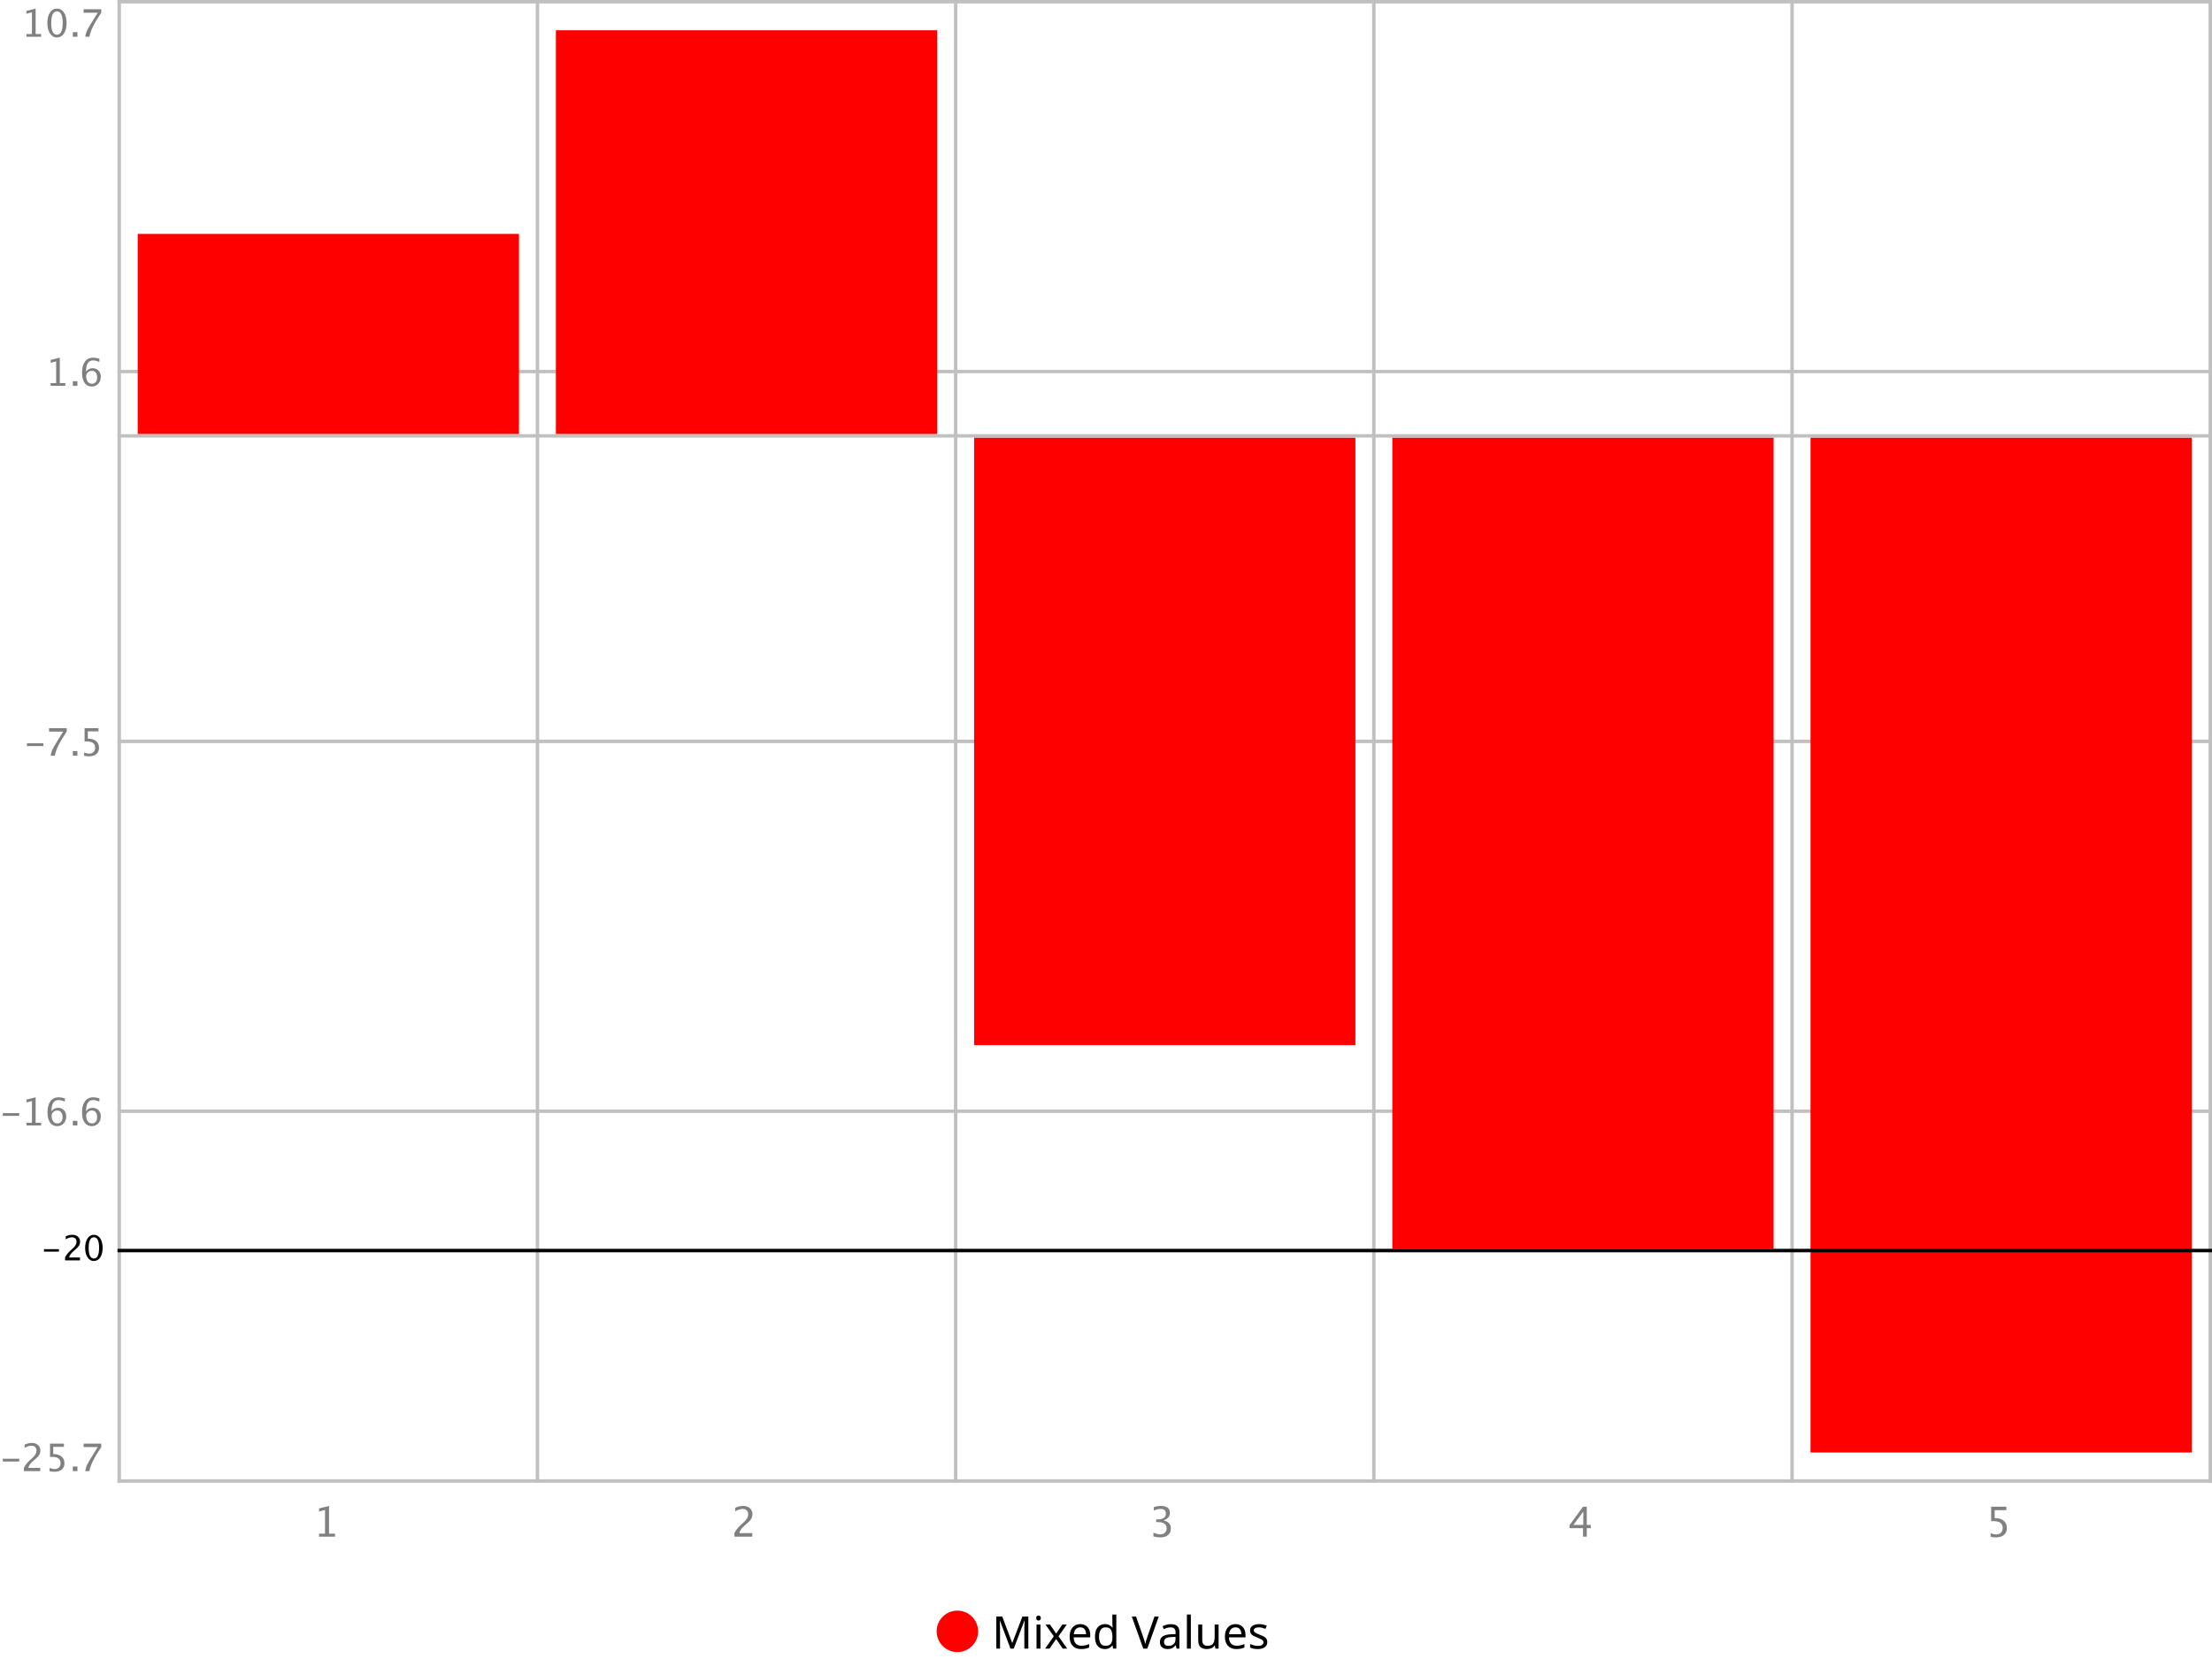
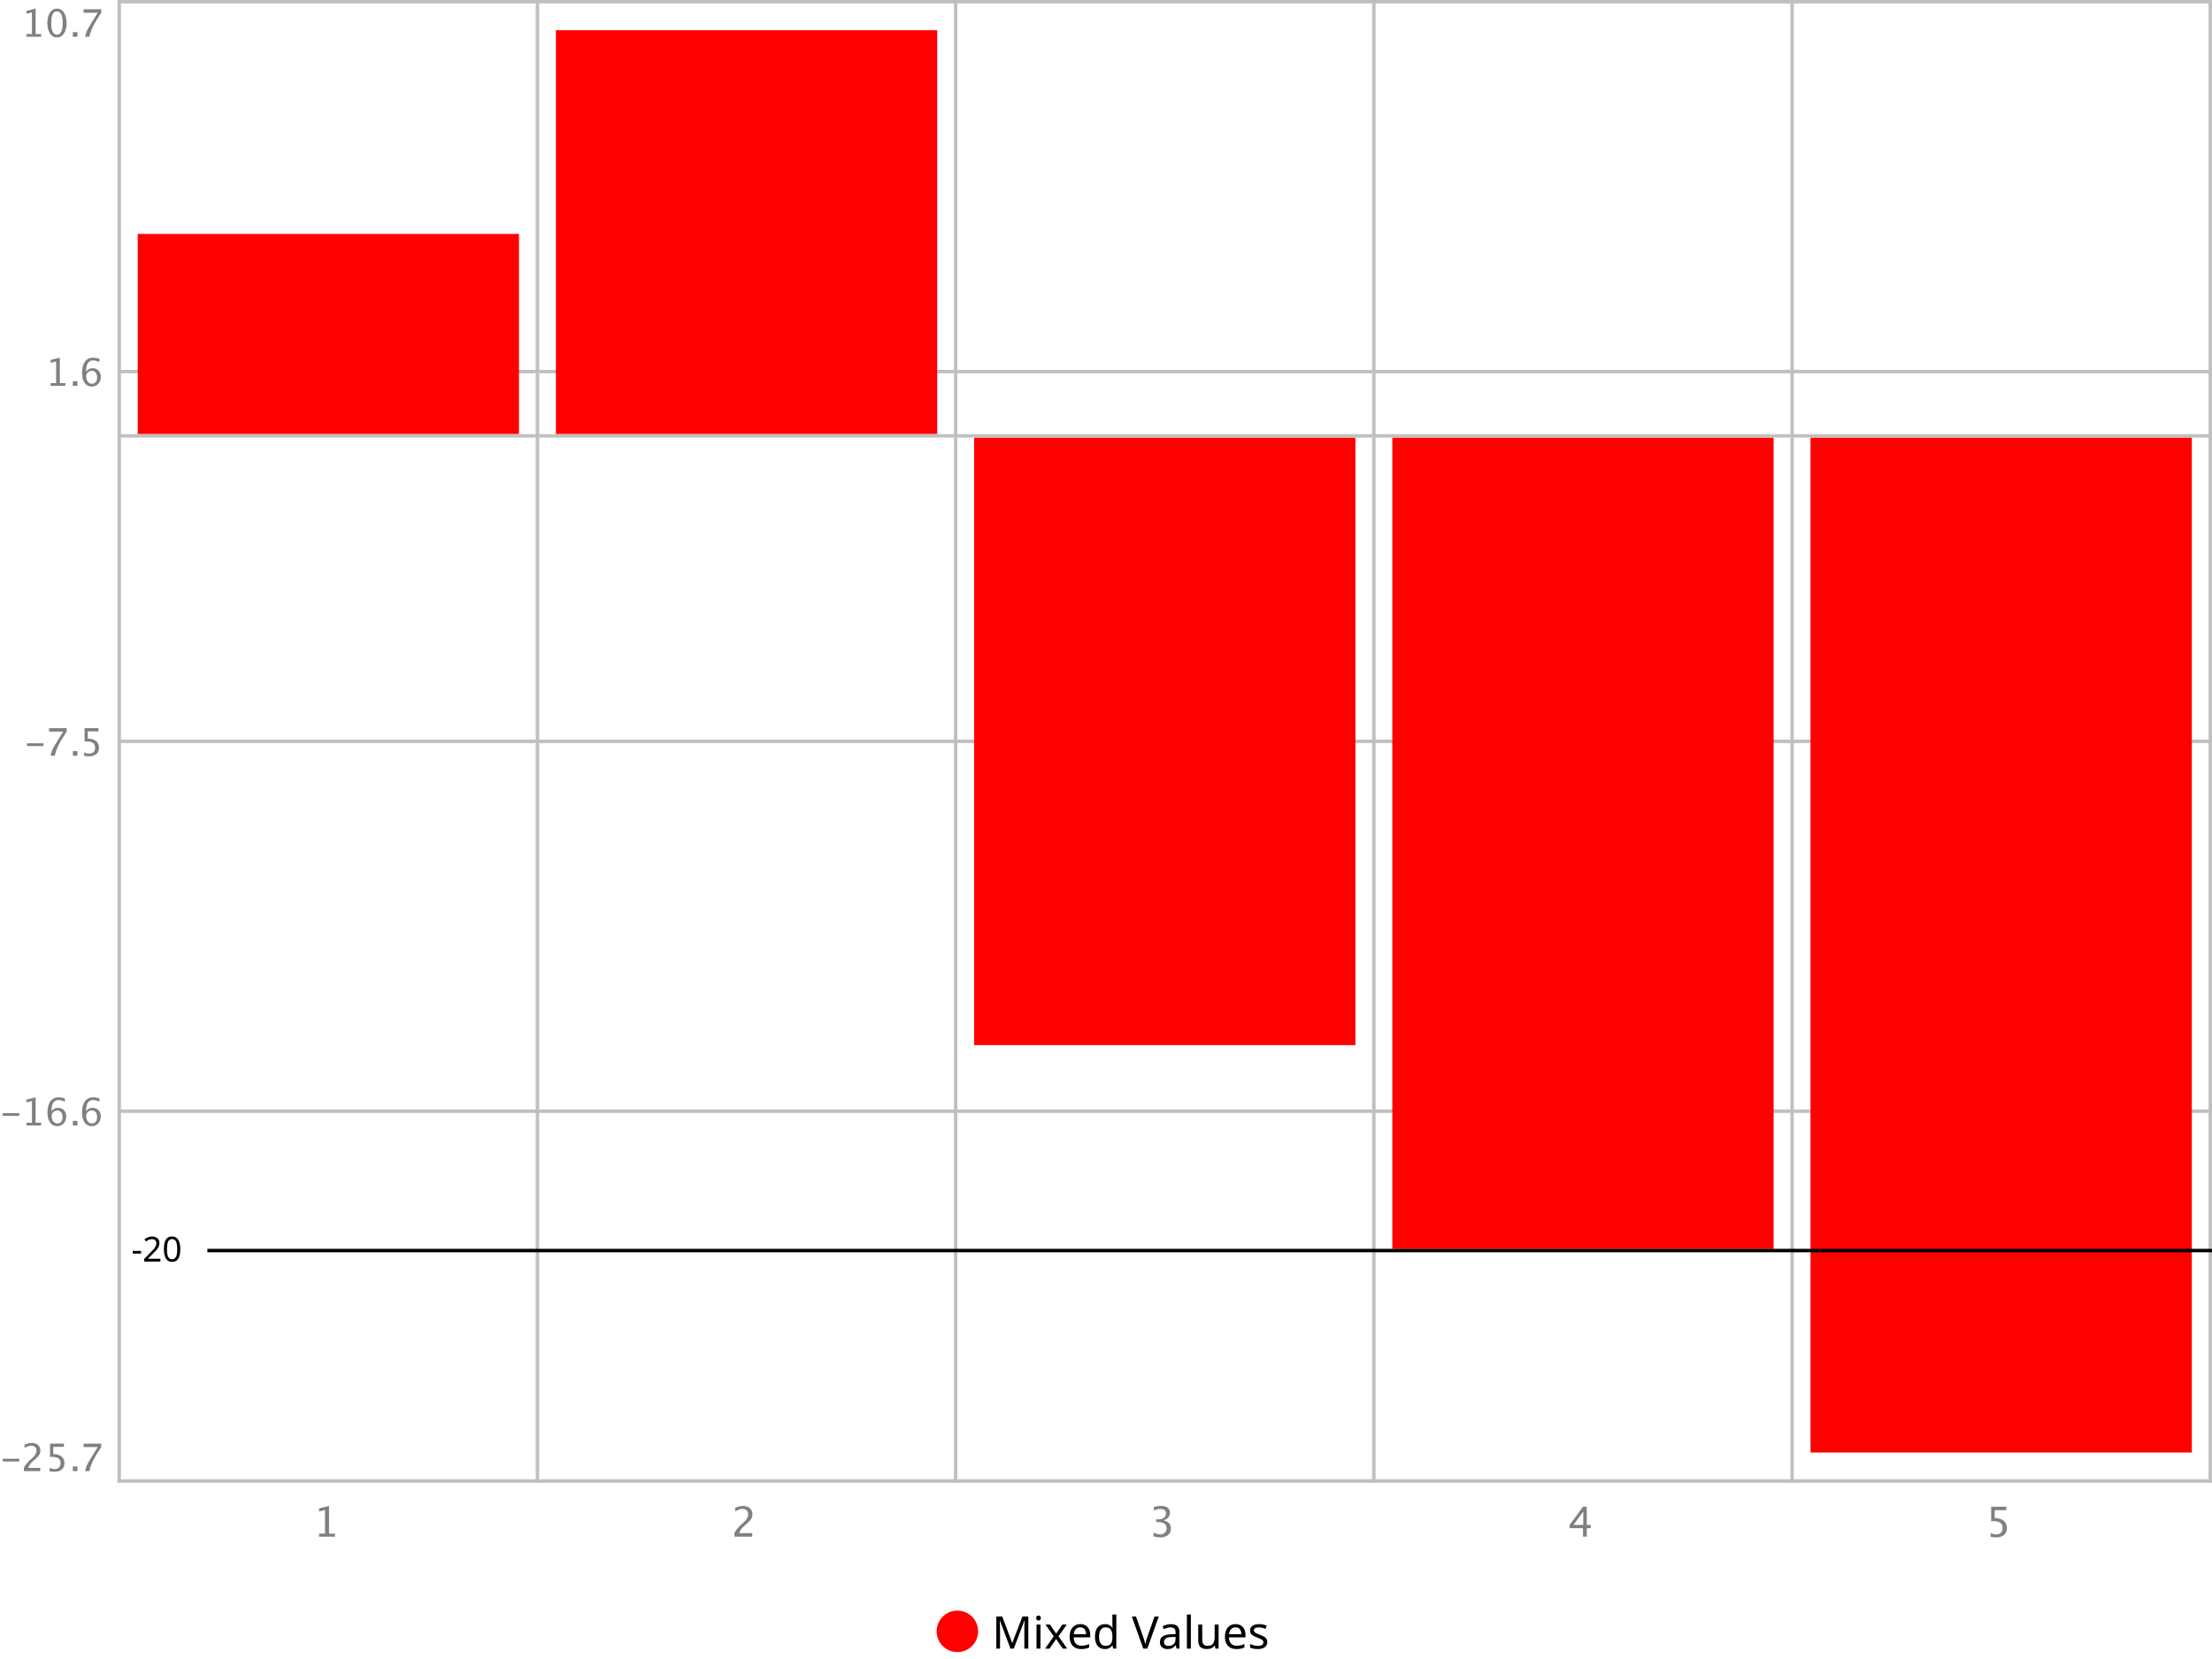
<svg xmlns="http://www.w3.org/2000/svg" color-interpolation="auto" color-rendering="auto" fill="black" fill-opacity="1" font-family="'Dialog'" font-size="12px" font-style="normal" font-weight="normal" height="480" image-rendering="auto" shape-rendering="auto" stroke="black" stroke-dasharray="none" stroke-dashoffset="0" stroke-linecap="square" stroke-linejoin="miter" stroke-miterlimit="10" stroke-opacity="1" stroke-width="1" text-rendering="auto" width="640">
  <defs id="genericDefs" />
  <g>
    <defs id="defs1">
      <clipPath clipPathUnits="userSpaceOnUse" id="clipPath1">
        <path d="M0 0 L121 0 L121 15 L0 15 L0 0 Z" />
      </clipPath>
      <clipPath clipPathUnits="userSpaceOnUse" id="clipPath2">
        <path d="M0 0 L30 0 L30 13 L0 13 L0 0 Z" />
      </clipPath>
      <clipPath clipPathUnits="userSpaceOnUse" id="clipPath3">
-         <path d="M0 0 L30 0 L30 12 L0 12 L0 0 Z" />
+         <path d="M0 0 L18 0 L18 13 L0 13 L0 0 Z" />
      </clipPath>
      <clipPath clipPathUnits="userSpaceOnUse" id="clipPath4">
        <path d="M0 0 L99 0 L99 16 L0 16 L0 0 Z" />
      </clipPath>
      <clipPath clipPathUnits="userSpaceOnUse" id="clipPath5">
        <path d="M0 0 L0 16 L99 16 L99 0 Z" />
      </clipPath>
    </defs>
    <g color-interpolation="linearRGB" color-rendering="optimizeQuality" fill="silver" image-rendering="optimizeQuality" stroke="silver" stroke-linecap="butt" stroke-linejoin="bevel">
      <line fill="none" x1="34" x2="640" y1="0.5" y2="0.5" />
      <line fill="none" x1="34" x2="640" y1="107.5" y2="107.5" />
      <line fill="none" x1="34" x2="640" y1="214.5" y2="214.5" />
      <line fill="none" x1="34" x2="640" y1="321.5" y2="321.5" />
      <line fill="none" x1="34" x2="640" y1="428.5" y2="428.5" />
      <line fill="none" x1="34.5" x2="34.5" y1="0" y2="429" />
      <line fill="none" x1="155.5" x2="155.5" y1="0" y2="429" />
      <line fill="none" x1="276.5" x2="276.5" y1="0" y2="429" />
      <line fill="none" x1="397.5" x2="397.5" y1="0" y2="429" />
      <line fill="none" x1="518.5" x2="518.5" y1="0" y2="429" />
      <line fill="none" x1="639.5" x2="639.5" y1="0" y2="429" />
    </g>
    <g color-interpolation="linearRGB" color-rendering="optimizeQuality" fill="gray" font-family="'Lucida Grande'" image-rendering="optimizeQuality" stroke="gray" stroke-linecap="butt" stroke-linejoin="bevel" transform="translate(34,433)">
      <path clip-path="url(#clipPath1)" d="M58.305 11.602 L58.305 10.734 L60.039 10.734 L60.039 3.891 L58.305 4.324 L58.305 3.434 L61.199 2.713 L61.199 10.734 L62.934 10.734 L62.934 11.602 Z" stroke="none" />
    </g>
    <g color-interpolation="linearRGB" color-rendering="optimizeQuality" fill="gray" font-family="'Lucida Grande'" image-rendering="optimizeQuality" stroke="gray" stroke-linecap="butt" stroke-linejoin="bevel" transform="translate(155,433)">
      <path clip-path="url(#clipPath1)" d="M57.496 11.602 L57.496 10.588 Q58 9.41 59.535 8.021 L60.197 7.43 Q61.475 6.275 61.475 5.139 Q61.475 4.412 61.038 3.996 Q60.602 3.58 59.84 3.58 Q58.938 3.58 57.713 4.277 L57.713 3.258 Q58.867 2.713 60.004 2.713 Q61.223 2.713 61.961 3.369 Q62.699 4.025 62.699 5.109 Q62.699 5.889 62.327 6.492 Q61.955 7.096 60.941 7.957 L60.496 8.338 Q59.107 9.516 58.891 10.588 L62.658 10.588 L62.658 11.602 Z" stroke="none" />
    </g>
    <g color-interpolation="linearRGB" color-rendering="optimizeQuality" fill="gray" font-family="'Lucida Grande'" image-rendering="optimizeQuality" stroke="gray" stroke-linecap="butt" stroke-linejoin="bevel" transform="translate(276,433)">
      <path clip-path="url(#clipPath1)" d="M57.719 11.537 L57.719 10.459 Q58.961 10.951 59.676 10.951 Q60.502 10.951 61.02 10.468 Q61.539 9.984 61.539 9.217 Q61.539 7.389 58.978 7.389 L58.522 7.389 L58.522 6.609 L58.926 6.604 Q61.328 6.604 61.328 4.91 Q61.328 3.58 59.746 3.58 Q58.879 3.58 57.836 4.066 L57.836 3.059 Q58.861 2.713 59.828 2.713 Q62.488 2.713 62.488 4.723 Q62.488 6.252 60.678 6.902 Q62.775 7.389 62.775 9.199 Q62.775 10.424 61.967 11.121 Q61.158 11.818 59.746 11.818 Q58.943 11.818 57.719 11.537 Z" stroke="none" />
    </g>
    <g color-interpolation="linearRGB" color-rendering="optimizeQuality" fill="gray" font-family="'Lucida Grande'" image-rendering="optimizeQuality" stroke="gray" stroke-linecap="butt" stroke-linejoin="bevel" transform="translate(397,433)">
      <path clip-path="url(#clipPath1)" d="M61.018 11.602 L61.018 9.146 L57.115 9.146 L57.115 8.273 L61.018 2.93 L62.102 2.93 L62.102 8.203 L63.262 8.203 L63.262 9.146 L62.102 9.146 L62.102 11.602 ZM58.246 8.203 L61.094 8.203 L61.094 4.348 Z" stroke="none" />
    </g>
    <g color-interpolation="linearRGB" color-rendering="optimizeQuality" fill="gray" font-family="'Lucida Grande'" image-rendering="optimizeQuality" stroke="gray" stroke-linecap="butt" stroke-linejoin="bevel" transform="translate(518,433)">
      <path clip-path="url(#clipPath1)" d="M57.959 11.637 L57.959 10.605 Q58.82 10.951 59.6 10.951 Q60.455 10.951 60.944 10.447 Q61.434 9.943 61.434 9.059 Q61.434 7.107 58.744 7.107 Q58.44 7.107 58.105 7.148 L58.105 2.93 L62.494 2.93 L62.494 3.938 L59.119 3.938 L59.119 6.223 Q60.789 6.223 61.727 6.99 Q62.664 7.758 62.664 9.117 Q62.664 10.383 61.812 11.101 Q60.959 11.818 59.447 11.818 Q58.791 11.818 57.959 11.637 Z" stroke="none" />
    </g>
    <g color-interpolation="linearRGB" color-rendering="optimizeQuality" fill="gray" font-family="'Lucida Grande'" font-size="11px" image-rendering="optimizeQuality" stroke="gray" stroke-linecap="butt" stroke-linejoin="bevel" transform="translate(0,415)">
      <path clip-path="url(#clipPath2)" d="M0.795 7.853 L0.795 7.058 L5.564 7.058 L5.564 7.853 ZM6.913 10.635 L6.913 9.706 Q7.375 8.626 8.782 7.353 L9.389 6.811 Q10.56 5.752 10.56 4.71 Q10.56 4.044 10.16 3.663 Q9.76 3.282 9.062 3.282 Q8.234 3.282 7.112 3.921 L7.112 2.986 Q8.17 2.487 9.212 2.487 Q10.329 2.487 11.006 3.088 Q11.683 3.69 11.683 4.684 Q11.683 5.398 11.342 5.951 Q11.001 6.504 10.071 7.294 L9.663 7.643 Q8.39 8.723 8.191 9.706 L11.645 9.706 L11.645 10.635 ZM14.337 10.667 L14.337 9.722 Q15.127 10.039 15.841 10.039 Q16.625 10.039 17.074 9.577 Q17.523 9.115 17.523 8.304 Q17.523 6.515 15.057 6.515 Q14.778 6.515 14.472 6.553 L14.472 2.686 L18.495 2.686 L18.495 3.609 L15.401 3.609 L15.401 5.704 Q16.932 5.704 17.791 6.408 Q18.65 7.111 18.65 8.357 Q18.65 9.518 17.869 10.175 Q17.087 10.834 15.702 10.834 Q15.1 10.834 14.337 10.667 ZM21.074 10.635 L21.074 9.308 L22.401 9.308 L22.401 10.635 ZM24.654 10.635 Q24.81 9.706 25.097 9.029 Q25.385 8.352 26.115 7.17 L28.285 3.679 L24.192 3.679 L24.192 2.686 L29.295 2.686 L29.295 3.679 Q26.239 8.185 25.873 10.635 Z" stroke="none" />
    </g>
    <g color-interpolation="linearRGB" color-rendering="optimizeQuality" fill="gray" font-family="'Lucida Grande'" font-size="11px" image-rendering="optimizeQuality" stroke="gray" stroke-linecap="butt" stroke-linejoin="bevel" transform="translate(0,315)">
      <path clip-path="url(#clipPath2)" d="M0.795 7.853 L0.795 7.058 L5.564 7.058 L5.564 7.853 ZM7.654 10.635 L7.654 9.84 L9.244 9.84 L9.244 3.566 L7.654 3.964 L7.654 3.147 L10.308 2.487 L10.308 9.84 L11.898 9.84 L11.898 10.635 ZM14.891 6.515 Q15.648 5.532 16.797 5.532 Q17.839 5.532 18.503 6.222 Q19.166 6.913 19.166 7.992 Q19.166 9.233 18.422 10.033 Q17.678 10.834 16.534 10.834 Q15.218 10.834 14.477 9.775 Q13.736 8.717 13.736 6.837 Q13.736 4.769 14.587 3.626 Q15.438 2.481 16.985 2.481 Q17.694 2.481 18.758 2.782 L18.758 3.706 Q17.635 3.276 16.921 3.276 Q14.891 3.276 14.891 6.515 ZM18.102 8.229 Q18.102 7.326 17.697 6.811 Q17.291 6.295 16.572 6.295 Q15.9 6.295 15.417 6.746 Q14.934 7.197 14.934 7.831 Q14.934 8.83 15.393 9.434 Q15.852 10.039 16.609 10.039 Q17.291 10.039 17.697 9.547 Q18.102 9.056 18.102 8.229 ZM21.074 10.635 L21.074 9.308 L22.401 9.308 L22.401 10.635 ZM24.891 6.515 Q25.648 5.532 26.797 5.532 Q27.839 5.532 28.503 6.222 Q29.166 6.913 29.166 7.992 Q29.166 9.233 28.422 10.033 Q27.678 10.834 26.534 10.834 Q25.218 10.834 24.477 9.775 Q23.736 8.717 23.736 6.837 Q23.736 4.769 24.587 3.626 Q25.439 2.481 26.985 2.481 Q27.694 2.481 28.758 2.782 L28.758 3.706 Q27.635 3.276 26.921 3.276 Q24.891 3.276 24.891 6.515 ZM28.102 8.229 Q28.102 7.326 27.697 6.811 Q27.291 6.295 26.572 6.295 Q25.9 6.295 25.417 6.746 Q24.934 7.197 24.934 7.831 Q24.934 8.83 25.393 9.434 Q25.852 10.039 26.609 10.039 Q27.291 10.039 27.697 9.547 Q28.102 9.056 28.102 8.229 Z" stroke="none" />
    </g>
    <g color-interpolation="linearRGB" color-rendering="optimizeQuality" fill="gray" font-family="'Lucida Grande'" font-size="11px" image-rendering="optimizeQuality" stroke="gray" stroke-linecap="butt" stroke-linejoin="bevel" transform="translate(0,208)">
      <path clip-path="url(#clipPath2)" d="M7.795 7.853 L7.795 7.058 L12.565 7.058 L12.565 7.853 ZM14.654 10.635 Q14.81 9.706 15.097 9.029 Q15.385 8.352 16.115 7.17 L18.285 3.679 L14.192 3.679 L14.192 2.686 L19.295 2.686 L19.295 3.679 Q16.239 8.185 15.873 10.635 ZM21.074 10.635 L21.074 9.308 L22.401 9.308 L22.401 10.635 ZM24.337 10.667 L24.337 9.722 Q25.127 10.039 25.841 10.039 Q26.625 10.039 27.074 9.577 Q27.523 9.115 27.523 8.304 Q27.523 6.515 25.057 6.515 Q24.778 6.515 24.472 6.553 L24.472 2.686 L28.495 2.686 L28.495 3.609 L25.401 3.609 L25.401 5.704 Q26.932 5.704 27.791 6.408 Q28.65 7.111 28.65 8.357 Q28.65 9.518 27.869 10.175 Q27.087 10.834 25.702 10.834 Q25.1 10.834 24.337 10.667 Z" stroke="none" />
    </g>
    <g color-interpolation="linearRGB" color-rendering="optimizeQuality" fill="gray" font-family="'Lucida Grande'" font-size="11px" image-rendering="optimizeQuality" stroke="gray" stroke-linecap="butt" stroke-linejoin="bevel" transform="translate(0,101)">
      <path clip-path="url(#clipPath2)" d="M14.654 10.635 L14.654 9.84 L16.244 9.84 L16.244 3.566 L14.654 3.964 L14.654 3.147 L17.308 2.487 L17.308 9.84 L18.898 9.84 L18.898 10.635 ZM21.074 10.635 L21.074 9.308 L22.401 9.308 L22.401 10.635 ZM24.891 6.515 Q25.648 5.532 26.797 5.532 Q27.839 5.532 28.503 6.222 Q29.166 6.913 29.166 7.992 Q29.166 9.233 28.422 10.033 Q27.678 10.834 26.534 10.834 Q25.218 10.834 24.477 9.775 Q23.736 8.717 23.736 6.837 Q23.736 4.769 24.587 3.626 Q25.439 2.481 26.985 2.481 Q27.694 2.481 28.758 2.782 L28.758 3.706 Q27.635 3.276 26.921 3.276 Q24.891 3.276 24.891 6.515 ZM28.102 8.229 Q28.102 7.326 27.697 6.811 Q27.291 6.295 26.572 6.295 Q25.9 6.295 25.417 6.746 Q24.934 7.197 24.934 7.831 Q24.934 8.83 25.393 9.434 Q25.852 10.039 26.609 10.039 Q27.291 10.039 27.697 9.547 Q28.102 9.056 28.102 8.229 Z" stroke="none" />
    </g>
    <g color-interpolation="linearRGB" color-rendering="optimizeQuality" fill="gray" font-family="'Lucida Grande'" font-size="11px" image-rendering="optimizeQuality" stroke="gray" stroke-linecap="butt" stroke-linejoin="bevel">
      <path clip-path="url(#clipPath2)" d="M7.654 10.635 L7.654 9.84 L9.244 9.84 L9.244 3.566 L7.654 3.964 L7.654 3.147 L10.308 2.487 L10.308 9.84 L11.898 9.84 L11.898 10.635 ZM16.448 10.834 Q15.218 10.834 14.458 9.676 Q13.698 8.519 13.698 6.655 Q13.698 4.775 14.464 3.631 Q15.229 2.487 16.48 2.487 Q17.732 2.487 18.497 3.631 Q19.263 4.775 19.263 6.639 Q19.263 8.551 18.497 9.692 Q17.732 10.834 16.448 10.834 ZM16.459 10.039 Q18.14 10.039 18.14 6.623 Q18.14 3.282 16.48 3.282 Q14.826 3.282 14.826 6.655 Q14.826 10.039 16.459 10.039 ZM21.074 10.635 L21.074 9.308 L22.401 9.308 L22.401 10.635 ZM24.654 10.635 Q24.81 9.706 25.097 9.029 Q25.385 8.352 26.115 7.17 L28.285 3.679 L24.192 3.679 L24.192 2.686 L29.295 2.686 L29.295 3.679 Q26.239 8.185 25.873 10.635 Z" stroke="none" />
    </g>
    <g color-interpolation="linearRGB" color-rendering="optimizeQuality" fill="red" image-rendering="optimizeQuality" stroke="red" stroke-width="1.25">
      <rect height="57.929" stroke="none" width="110.32" x="39.84" y="67.679" />
      <rect height="116.857" stroke="none" width="110.32" x="160.84" y="8.75" />
      <rect height="175.786" stroke="none" width="110.32" x="281.84" y="126.607" />
      <rect height="234.714" stroke="none" width="110.32" x="402.84" y="126.607" />
      <rect height="293.643" stroke="none" width="110.32" x="523.84" y="126.607" />
    </g>
    <g color-interpolation="linearRGB" color-rendering="optimizeQuality" fill="silver" image-rendering="optimizeQuality" stroke="silver" stroke-linecap="butt" stroke-linejoin="bevel">
      <line fill="none" x1="34" x2="640" y1="126.107" y2="126.107" />
-       <line fill="none" stroke="black" x1="34" x2="640" y1="361.821" y2="361.821" />
    </g>
-     <g color-interpolation="linearRGB" color-rendering="optimizeQuality" font-family="'Lucida Grande'" font-size="10px" image-rendering="optimizeQuality" stroke-linecap="butt" stroke-linejoin="bevel" transform="translate(0,355)">
-       <path clip-path="url(#clipPath3)" d="M12.723 7.139 L12.723 6.416 L17.059 6.416 L17.059 7.139 ZM18.83 9.668 L18.83 8.823 Q19.25 7.842 20.529 6.685 L21.081 6.191 Q22.145 5.229 22.145 4.282 Q22.145 3.677 21.782 3.33 Q21.418 2.983 20.783 2.983 Q20.031 2.983 19.011 3.564 L19.011 2.715 Q19.973 2.261 20.92 2.261 Q21.936 2.261 22.551 2.808 Q23.166 3.354 23.166 4.258 Q23.166 4.907 22.856 5.41 Q22.546 5.913 21.701 6.631 L21.33 6.948 Q20.173 7.93 19.992 8.823 L23.132 8.823 L23.132 9.668 ZM27.135 9.849 Q26.017 9.849 25.326 8.796 Q24.635 7.744 24.635 6.05 Q24.635 4.341 25.331 3.301 Q26.026 2.261 27.164 2.261 Q28.302 2.261 28.998 3.301 Q29.693 4.341 29.693 6.035 Q29.693 7.773 28.998 8.811 Q28.302 9.849 27.135 9.849 ZM27.145 9.126 Q28.673 9.126 28.673 6.021 Q28.673 2.983 27.164 2.983 Q25.66 2.983 25.66 6.05 Q25.66 9.126 27.145 9.126 Z" stroke="none" />
+     <g color-interpolation="linearRGB" color-rendering="optimizeQuality" font-family="'Lucida Grande'" font-size="10px" image-rendering="optimizeQuality" stroke-linecap="butt" stroke-linejoin="bevel" text-rendering="optimizeLegibility" transform="translate(38,355)">
+       <text clip-path="url(#clipPath3)" stroke="none" x="0" xml:space="preserve" y="10">-20</text>
+     </g>
+     <g color-interpolation="linearRGB" color-rendering="optimizeQuality" image-rendering="optimizeQuality" stroke-linecap="butt" stroke-linejoin="bevel">
+       <line fill="none" x1="60" x2="640" y1="361.821" y2="361.821" />
    </g>
    <g color-interpolation="linearRGB" color-rendering="optimizeQuality" fill="red" font-family="'Lucida Grande'" font-size="13px" image-rendering="optimizeQuality" stroke="red" stroke-linecap="butt" stroke-linejoin="bevel" transform="translate(271,464)">
      <circle clip-path="url(#clipPath5)" cx="6" cy="8" r="6" stroke="none" />
      <text clip-path="url(#clipPath5)" fill="black" stroke="none" text-rendering="optimizeLegibility" x="16" xml:space="preserve" y="13">Mixed Values</text>
    </g>
  </g>
</svg>
